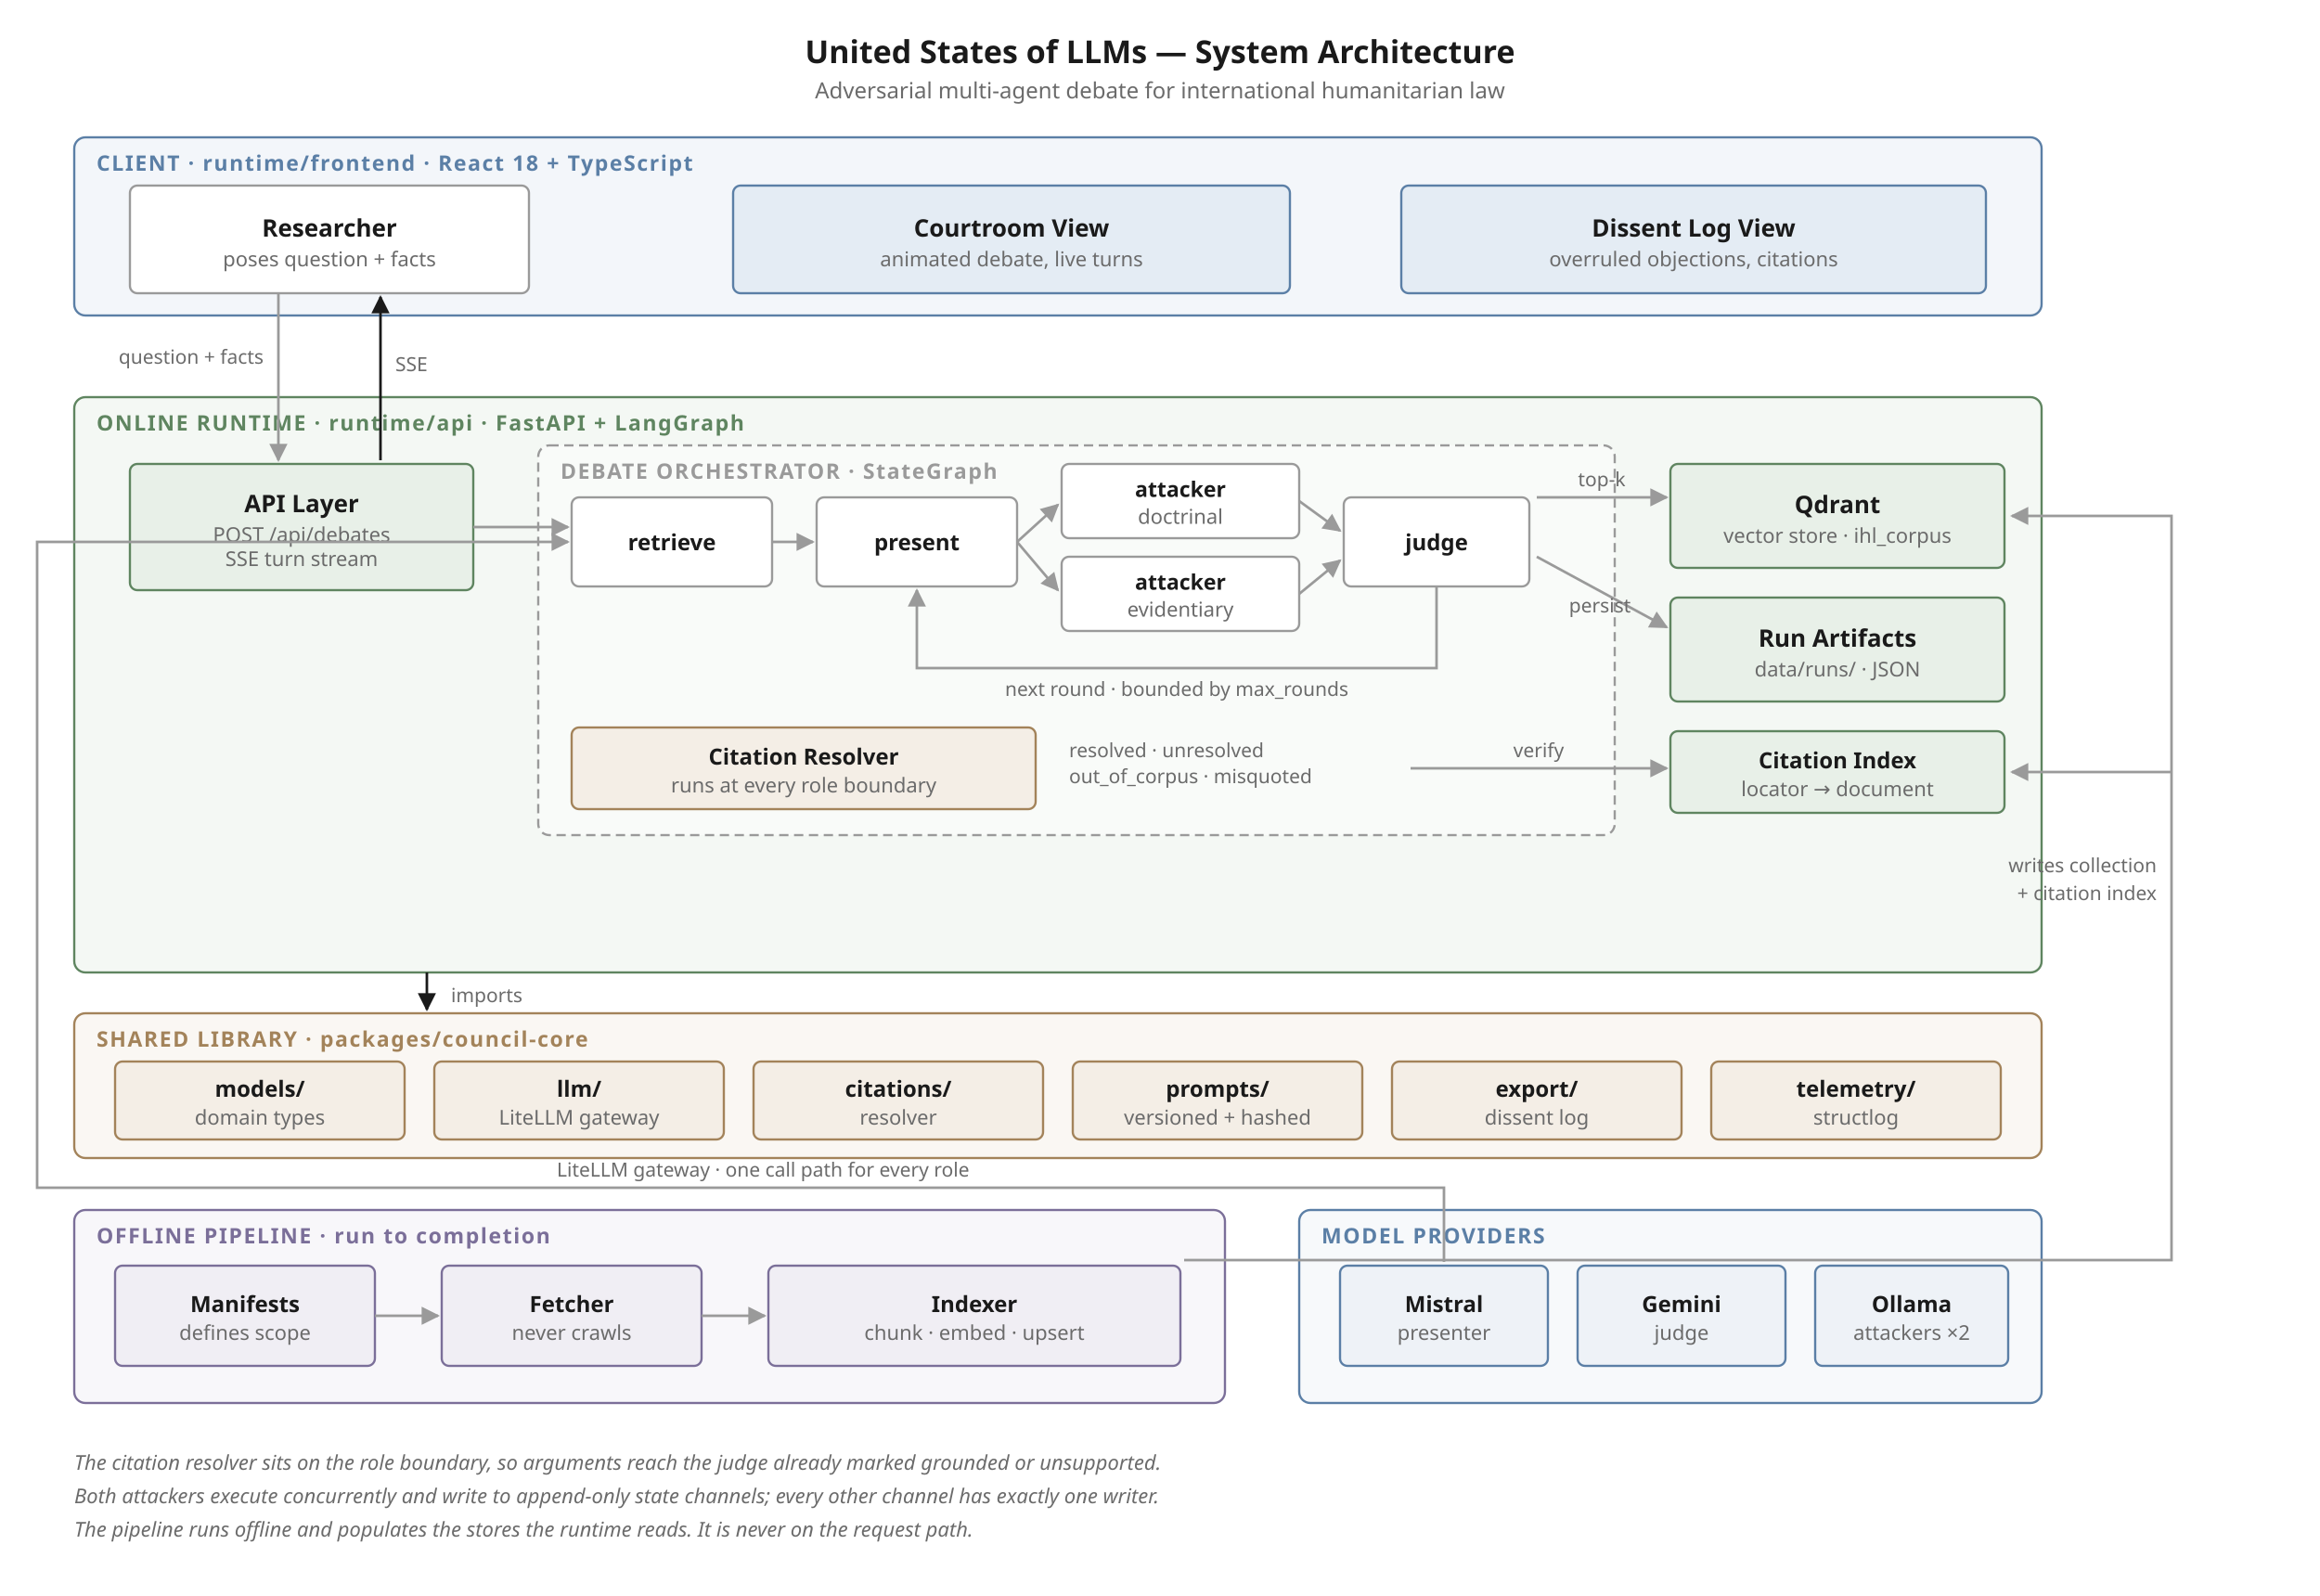
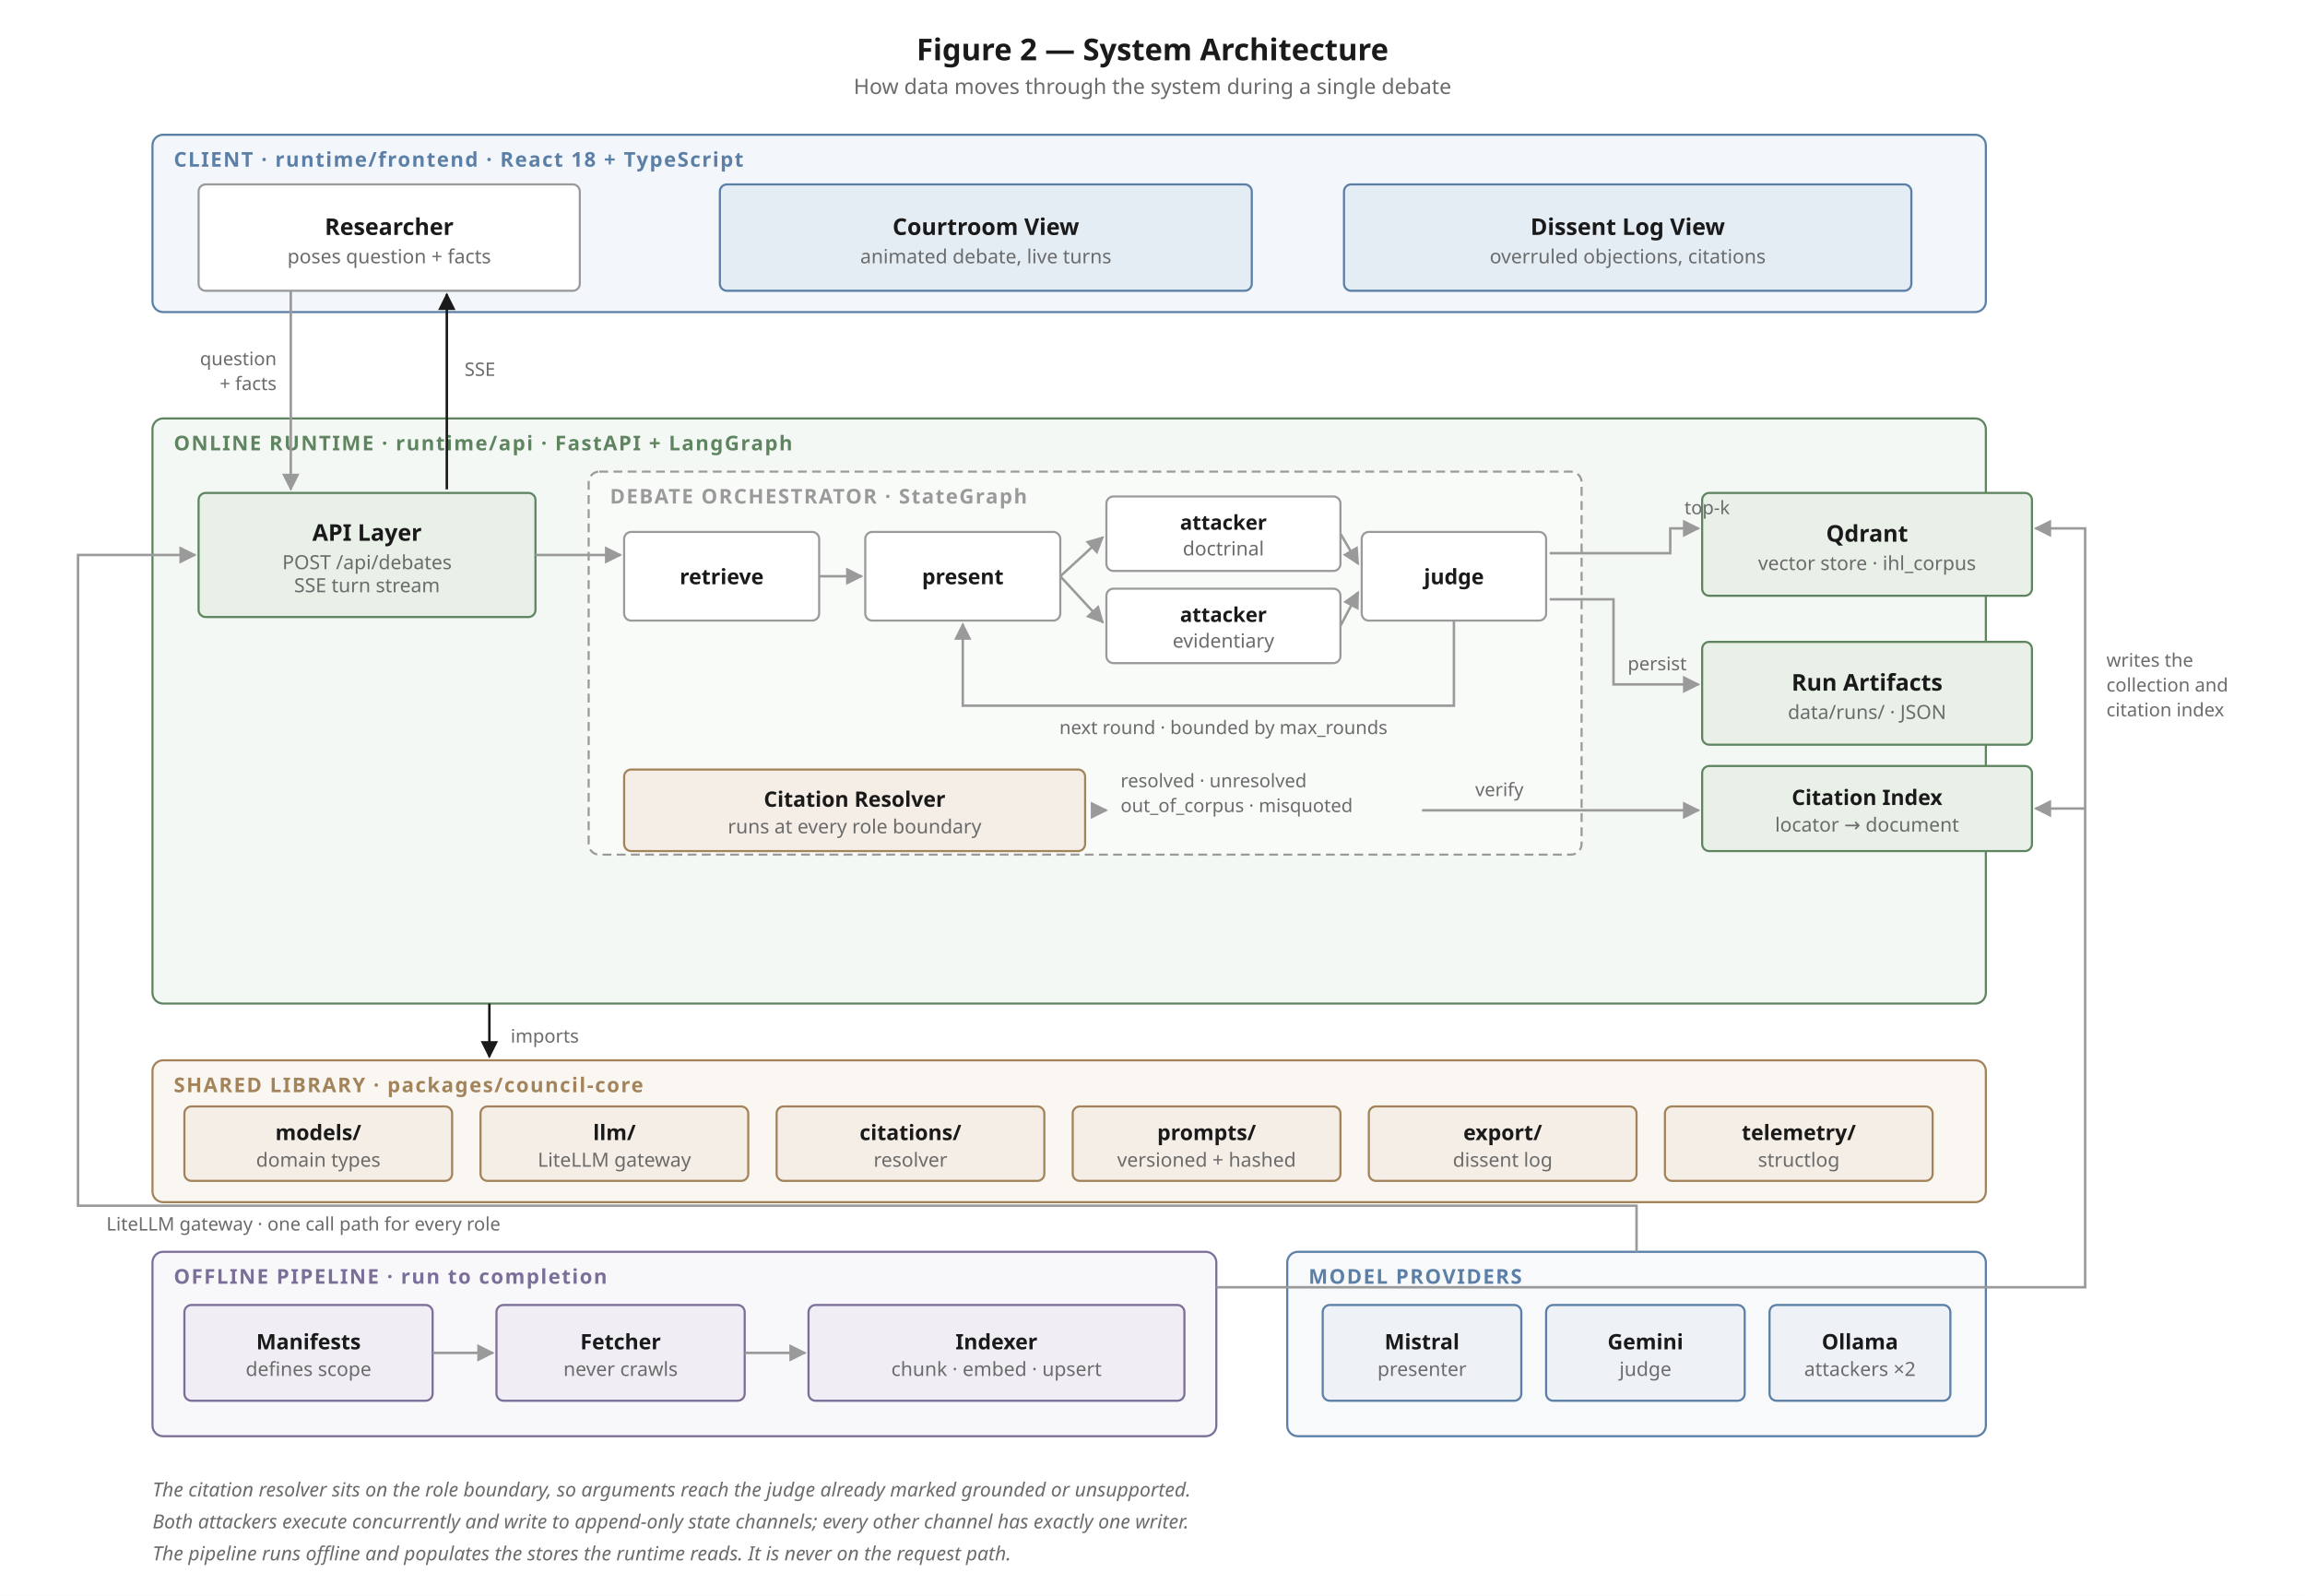
- <svg xmlns="http://www.w3.org/2000/svg" width="1250" height="860" viewBox="0 0 1250 860" font-family="Calibri, Carlito, 'Segoe UI', sans-serif">
+ <svg xmlns="http://www.w3.org/2000/svg" width="1300" height="900" viewBox="0 0 1300 900" font-family="Calibri, Carlito, 'Segoe UI', sans-serif">
  <defs>
    <marker id="a" viewBox="0 0 10 10" refX="9" refY="5" markerWidth="7" markerHeight="7" orient="auto-start-reverse">
      <path d="M 0 0 L 10 5 L 0 10 z" fill="#9a9a9a" />
    </marker>
    <marker id="ad" viewBox="0 0 10 10" refX="9" refY="5" markerWidth="7" markerHeight="7" orient="auto-start-reverse">
      <path d="M 0 0 L 10 5 L 0 10 z" fill="#1a1a1a" />
    </marker>
  </defs>
-   <rect width="1250" height="860" fill="#ffffff" />
-   <text x="625.0" y="34" text-anchor="middle" font-size="17" fill="#1a1a1a" font-weight="700">United States of LLMs — System Architecture</text>
-   <text x="625.0" y="53" text-anchor="middle" font-size="12" fill="#6b6b6b">Adversarial multi-agent debate for international humanitarian law</text>
-   <rect x="40" y="74" width="1060" height="96" rx="6" fill="#e4ecf4" fill-opacity="0.45" stroke="#5b7fa6" stroke-width="1.2" />
-   <text x="52" y="92" font-size="11.5" font-weight="700" fill="#5b7fa6" letter-spacing="0.8">CLIENT  ·  runtime/frontend  ·  React 18 + TypeScript</text>
-   <rect x="70" y="100" width="215" height="58" rx="4" fill="#ffffff" stroke="#9a9a9a" stroke-width="1.2" />
-   <text x="177.5" y="127.5" text-anchor="middle" font-size="13" fill="#1a1a1a" font-weight="600">Researcher</text>
-   <text x="177.5" y="143.5" text-anchor="middle" font-size="11" fill="#6b6b6b">poses question + facts</text>
-   <rect x="395" y="100" width="300" height="58" rx="4" fill="#e4ecf4" stroke="#5b7fa6" stroke-width="1.2" />
-   <text x="545.0" y="127.5" text-anchor="middle" font-size="13" fill="#1a1a1a" font-weight="600">Courtroom View</text>
-   <text x="545.0" y="143.5" text-anchor="middle" font-size="11" fill="#6b6b6b">animated debate, live turns</text>
-   <rect x="755" y="100" width="315" height="58" rx="4" fill="#e4ecf4" stroke="#5b7fa6" stroke-width="1.2" />
-   <text x="912.5" y="127.5" text-anchor="middle" font-size="13" fill="#1a1a1a" font-weight="600">Dissent Log View</text>
-   <text x="912.5" y="143.5" text-anchor="middle" font-size="11" fill="#6b6b6b">overruled objections, citations</text>
-   <rect x="40" y="214" width="1060" height="310" rx="6" fill="#e8f0e8" fill-opacity="0.45" stroke="#5f8560" stroke-width="1.2" />
-   <text x="52" y="232" font-size="11.5" font-weight="700" fill="#5f8560" letter-spacing="0.8">ONLINE RUNTIME  ·  runtime/api  ·  FastAPI + LangGraph</text>
-   <rect x="70" y="250" width="185" height="68" rx="4" fill="#e8f0e8" stroke="#5f8560" stroke-width="1.2" />
-   <text x="162.5" y="276.0" text-anchor="middle" font-size="13" fill="#1a1a1a" font-weight="600">API Layer</text>
-   <text x="162.5" y="292.0" text-anchor="middle" font-size="11" fill="#6b6b6b">POST /api/debates</text>
-   <text x="162.5" y="305.0" text-anchor="middle" font-size="11" fill="#6b6b6b">SSE turn stream</text>
-   <polyline points="150,158 150,248" fill="none" stroke="#9a9a9a" stroke-width="1.4" marker-end="url(#a)" />
-   <text x="142" y="196" text-anchor="end" font-size="10.5" fill="#6b6b6b">question + facts</text>
-   <polyline points="205,248 205,160" fill="none" stroke="#1a1a1a" stroke-width="1.4" marker-end="url(#ad)" />
-   <text x="213" y="200" text-anchor="start" font-size="10.5" fill="#6b6b6b">SSE</text>
-   <rect x="290" y="240" width="580" height="210" rx="6" fill="#ffffff" fill-opacity="0.45" stroke="#9a9a9a" stroke-width="1.2" stroke-dasharray="5 3" />
-   <text x="302" y="258" font-size="11.5" font-weight="700" fill="#9a9a9a" letter-spacing="0.8">DEBATE ORCHESTRATOR  ·  StateGraph</text>
-   <rect x="308" y="268" width="108" height="48" rx="4" fill="#ffffff" stroke="#9a9a9a" stroke-width="1.2" />
-   <text x="362.0" y="296.5" text-anchor="middle" font-size="12" fill="#1a1a1a" font-weight="600">retrieve</text>
-   <rect x="440" y="268" width="108" height="48" rx="4" fill="#ffffff" stroke="#9a9a9a" stroke-width="1.2" />
-   <text x="494.0" y="296.5" text-anchor="middle" font-size="12" fill="#1a1a1a" font-weight="600">present</text>
-   <rect x="572" y="250" width="128" height="40" rx="4" fill="#ffffff" stroke="#9a9a9a" stroke-width="1.2" />
-   <text x="636.0" y="267.75" text-anchor="middle" font-size="11.5" fill="#1a1a1a" font-weight="600">attacker</text>
-   <text x="636.0" y="282.25" text-anchor="middle" font-size="11" fill="#6b6b6b">doctrinal</text>
-   <rect x="572" y="300" width="128" height="40" rx="4" fill="#ffffff" stroke="#9a9a9a" stroke-width="1.2" />
-   <text x="636.0" y="317.75" text-anchor="middle" font-size="11.5" fill="#1a1a1a" font-weight="600">attacker</text>
-   <text x="636.0" y="332.25" text-anchor="middle" font-size="11" fill="#6b6b6b">evidentiary</text>
-   <rect x="724" y="268" width="100" height="48" rx="4" fill="#ffffff" stroke="#9a9a9a" stroke-width="1.2" />
-   <text x="774.0" y="296.5" text-anchor="middle" font-size="12" fill="#1a1a1a" font-weight="600">judge</text>
-   <line x1="416" y1="292" x2="438" y2="292" stroke="#9a9a9a" stroke-width="1.4" marker-end="url(#a)" />
-   <line x1="548" y1="292" x2="570" y2="272" stroke="#9a9a9a" stroke-width="1.4" marker-end="url(#a)" />
-   <line x1="548" y1="292" x2="570" y2="318" stroke="#9a9a9a" stroke-width="1.4" marker-end="url(#a)" />
-   <line x1="700" y1="270" x2="722" y2="286" stroke="#9a9a9a" stroke-width="1.4" marker-end="url(#a)" />
-   <line x1="700" y1="320" x2="722" y2="302" stroke="#9a9a9a" stroke-width="1.4" marker-end="url(#a)" />
-   <polyline points="774,316 774,360 494,360 494,318" fill="none" stroke="#9a9a9a" stroke-width="1.4" marker-end="url(#a)" />
-   <text x="634" y="375" text-anchor="middle" font-size="10.5" fill="#6b6b6b">next round  ·  bounded by max_rounds</text>
-   <line x1="255" y1="284" x2="306" y2="284" stroke="#9a9a9a" stroke-width="1.4" marker-end="url(#a)" />
-   <rect x="308" y="392" width="250" height="44" rx="4" fill="#f4eee6" stroke="#a3835a" stroke-width="1.2" />
-   <text x="433.0" y="412.0" text-anchor="middle" font-size="12" fill="#1a1a1a" font-weight="600">Citation Resolver</text>
-   <text x="433.0" y="427.0" text-anchor="middle" font-size="11" fill="#6b6b6b">runs at every role boundary</text>
-   <text x="576" y="408" text-anchor="start" font-size="10.5" fill="#6b6b6b">resolved · unresolved</text>
-   <text x="576" y="422" text-anchor="start" font-size="10.5" fill="#6b6b6b">out_of_corpus · misquoted</text>
-   <rect x="900" y="250" width="180" height="56" rx="4" fill="#e8f0e8" stroke="#5f8560" stroke-width="1.2" />
-   <text x="990.0" y="276.5" text-anchor="middle" font-size="13" fill="#1a1a1a" font-weight="600">Qdrant</text>
-   <text x="990.0" y="292.5" text-anchor="middle" font-size="11" fill="#6b6b6b">vector store · ihl_corpus</text>
-   <rect x="900" y="322" width="180" height="56" rx="4" fill="#e8f0e8" stroke="#5f8560" stroke-width="1.2" />
-   <text x="990.0" y="348.5" text-anchor="middle" font-size="13" fill="#1a1a1a" font-weight="600">Run Artifacts</text>
-   <text x="990.0" y="364.5" text-anchor="middle" font-size="11" fill="#6b6b6b">data/runs/ · JSON</text>
-   <rect x="900" y="394" width="180" height="44" rx="4" fill="#e8f0e8" stroke="#5f8560" stroke-width="1.2" />
-   <text x="990.0" y="414.0" text-anchor="middle" font-size="12" fill="#1a1a1a" font-weight="600">Citation Index</text>
-   <text x="990.0" y="429.0" text-anchor="middle" font-size="11" fill="#6b6b6b">locator → document</text>
-   <line x1="828" y1="268" x2="898" y2="268" stroke="#9a9a9a" stroke-width="1.4" marker-end="url(#a)" />
-   <text x="863.0" y="262.0" text-anchor="middle" font-size="10.5" fill="#6b6b6b">top-k</text>
-   <line x1="828" y1="300" x2="898" y2="338" stroke="#9a9a9a" stroke-width="1.4" marker-end="url(#a)" />
-   <text x="862" y="330" text-anchor="middle" font-size="10.5" fill="#6b6b6b">persist</text>
-   <line x1="760" y1="414" x2="898" y2="414" stroke="#9a9a9a" stroke-width="1.4" marker-end="url(#a)" />
-   <text x="829.0" y="408.0" text-anchor="middle" font-size="10.5" fill="#6b6b6b">verify</text>
-   <rect x="40" y="546" width="1060" height="78" rx="6" fill="#f4eee6" fill-opacity="0.45" stroke="#a3835a" stroke-width="1.2" />
-   <text x="52" y="564" font-size="11.5" font-weight="700" fill="#a3835a" letter-spacing="0.8">SHARED LIBRARY  ·  packages/council-core</text>
-   <rect x="62" y="572" width="156" height="42" rx="4" fill="#f4eee6" stroke="#a3835a" stroke-width="1.2" />
-   <text x="140.0" y="591.0" text-anchor="middle" font-size="12" fill="#1a1a1a" font-weight="600">models/</text>
-   <text x="140.0" y="606.0" text-anchor="middle" font-size="11" fill="#6b6b6b">domain types</text>
-   <rect x="234" y="572" width="156" height="42" rx="4" fill="#f4eee6" stroke="#a3835a" stroke-width="1.2" />
-   <text x="312.0" y="591.0" text-anchor="middle" font-size="12" fill="#1a1a1a" font-weight="600">llm/</text>
-   <text x="312.0" y="606.0" text-anchor="middle" font-size="11" fill="#6b6b6b">LiteLLM gateway</text>
-   <rect x="406" y="572" width="156" height="42" rx="4" fill="#f4eee6" stroke="#a3835a" stroke-width="1.2" />
-   <text x="484.0" y="591.0" text-anchor="middle" font-size="12" fill="#1a1a1a" font-weight="600">citations/</text>
-   <text x="484.0" y="606.0" text-anchor="middle" font-size="11" fill="#6b6b6b">resolver</text>
-   <rect x="578" y="572" width="156" height="42" rx="4" fill="#f4eee6" stroke="#a3835a" stroke-width="1.2" />
-   <text x="656.0" y="591.0" text-anchor="middle" font-size="12" fill="#1a1a1a" font-weight="600">prompts/</text>
-   <text x="656.0" y="606.0" text-anchor="middle" font-size="11" fill="#6b6b6b">versioned + hashed</text>
-   <rect x="750" y="572" width="156" height="42" rx="4" fill="#f4eee6" stroke="#a3835a" stroke-width="1.2" />
-   <text x="828.0" y="591.0" text-anchor="middle" font-size="12" fill="#1a1a1a" font-weight="600">export/</text>
-   <text x="828.0" y="606.0" text-anchor="middle" font-size="11" fill="#6b6b6b">dissent log</text>
-   <rect x="922" y="572" width="156" height="42" rx="4" fill="#f4eee6" stroke="#a3835a" stroke-width="1.2" />
-   <text x="1000.0" y="591.0" text-anchor="middle" font-size="12" fill="#1a1a1a" font-weight="600">telemetry/</text>
-   <text x="1000.0" y="606.0" text-anchor="middle" font-size="11" fill="#6b6b6b">structlog</text>
-   <polyline points="230,524 230,544" fill="none" stroke="#1a1a1a" stroke-width="1.4" marker-end="url(#ad)" />
-   <text x="243" y="540" text-anchor="start" font-size="10.5" fill="#6b6b6b">imports</text>
-   <rect x="40" y="652" width="620" height="104" rx="6" fill="#f0eef4" fill-opacity="0.45" stroke="#7b6f99" stroke-width="1.2" />
-   <text x="52" y="670" font-size="11.5" font-weight="700" fill="#7b6f99" letter-spacing="0.8">OFFLINE PIPELINE  ·  run to completion</text>
-   <rect x="62" y="682" width="140" height="54" rx="4" fill="#f0eef4" stroke="#7b6f99" stroke-width="1.2" />
-   <text x="132.0" y="707.0" text-anchor="middle" font-size="12" fill="#1a1a1a" font-weight="600">Manifests</text>
-   <text x="132.0" y="722.0" text-anchor="middle" font-size="11" fill="#6b6b6b">defines scope</text>
-   <rect x="238" y="682" width="140" height="54" rx="4" fill="#f0eef4" stroke="#7b6f99" stroke-width="1.2" />
-   <text x="308.0" y="707.0" text-anchor="middle" font-size="12" fill="#1a1a1a" font-weight="600">Fetcher</text>
-   <text x="308.0" y="722.0" text-anchor="middle" font-size="11" fill="#6b6b6b">never crawls</text>
-   <rect x="414" y="682" width="222" height="54" rx="4" fill="#f0eef4" stroke="#7b6f99" stroke-width="1.2" />
-   <text x="525.0" y="707.0" text-anchor="middle" font-size="12" fill="#1a1a1a" font-weight="600">Indexer</text>
-   <text x="525.0" y="722.0" text-anchor="middle" font-size="11" fill="#6b6b6b">chunk · embed · upsert</text>
-   <line x1="202" y1="709" x2="236" y2="709" stroke="#9a9a9a" stroke-width="1.4" marker-end="url(#a)" />
-   <line x1="378" y1="709" x2="412" y2="709" stroke="#9a9a9a" stroke-width="1.4" marker-end="url(#a)" />
-   <rect x="700" y="652" width="400" height="104" rx="6" fill="#eef2f7" fill-opacity="0.45" stroke="#5b7fa6" stroke-width="1.2" />
-   <text x="712" y="670" font-size="11.5" font-weight="700" fill="#5b7fa6" letter-spacing="0.8">MODEL PROVIDERS</text>
-   <rect x="722" y="682" width="112" height="54" rx="4" fill="#eef2f7" stroke="#5b7fa6" stroke-width="1.2" />
-   <text x="778.0" y="707.0" text-anchor="middle" font-size="12" fill="#1a1a1a" font-weight="600">Mistral</text>
-   <text x="778.0" y="722.0" text-anchor="middle" font-size="11" fill="#6b6b6b">presenter</text>
-   <rect x="850" y="682" width="112" height="54" rx="4" fill="#eef2f7" stroke="#5b7fa6" stroke-width="1.2" />
-   <text x="906.0" y="707.0" text-anchor="middle" font-size="12" fill="#1a1a1a" font-weight="600">Gemini</text>
-   <text x="906.0" y="722.0" text-anchor="middle" font-size="11" fill="#6b6b6b">judge</text>
-   <rect x="978" y="682" width="104" height="54" rx="4" fill="#eef2f7" stroke="#5b7fa6" stroke-width="1.2" />
-   <text x="1030.0" y="707.0" text-anchor="middle" font-size="12" fill="#1a1a1a" font-weight="600">Ollama</text>
-   <text x="1030.0" y="722.0" text-anchor="middle" font-size="11" fill="#6b6b6b">attackers ×2</text>
-   <polyline points="638,679 1170,679 1170,278 1084,278" fill="none" stroke="#9a9a9a" stroke-width="1.4" marker-end="url(#a)" />
-   <text x="1162" y="470" text-anchor="end" font-size="10.5" fill="#6b6b6b">writes collection</text>
-   <text x="1162" y="485" text-anchor="end" font-size="10.5" fill="#6b6b6b">+ citation index</text>
-   <polyline points="1170,416 1084,416" fill="none" stroke="#9a9a9a" stroke-width="1.4" marker-end="url(#a)" />
-   <polyline points="778,680 778,640 20,640 20,292 306,292" fill="none" stroke="#9a9a9a" stroke-width="1.4" marker-end="url(#a)" />
-   <text x="300" y="634" text-anchor="start" font-size="10.5" fill="#6b6b6b">LiteLLM gateway  ·  one call path for every role</text>
-   <text x="40" y="792" text-anchor="start" font-size="11" fill="#6b6b6b" font-style="italic">The citation resolver sits on the role boundary, so arguments reach the judge already marked grounded or unsupported.</text>
-   <text x="40" y="810" text-anchor="start" font-size="11" fill="#6b6b6b" font-style="italic">Both attackers execute concurrently and write to append-only state channels; every other channel has exactly one writer.</text>
-   <text x="40" y="828" text-anchor="start" font-size="11" fill="#6b6b6b" font-style="italic">The pipeline runs offline and populates the stores the runtime reads. It is never on the request path.</text>
+   <rect width="1300" height="900" fill="#ffffff" />
+   <text x="650.0" y="34" text-anchor="middle" font-size="17" fill="#1a1a1a" font-weight="700">Figure 2 — System Architecture</text>
+   <text x="650.0" y="53" text-anchor="middle" font-size="12" fill="#6b6b6b">How data moves through the system during a single debate</text>
+   <rect x="86" y="76" width="1034" height="100" rx="6" fill="#e4ecf4" fill-opacity="0.45" stroke="#5b7fa6" stroke-width="1.2" />
+   <text x="98" y="94" font-size="11.5" font-weight="700" fill="#5b7fa6" letter-spacing="0.8">CLIENT  ·  runtime/frontend  ·  React 18 + TypeScript</text>
+   <rect x="112" y="104" width="215" height="60" rx="4" fill="#ffffff" stroke="#9a9a9a" stroke-width="1.2" />
+   <text x="219.5" y="132.5" text-anchor="middle" font-size="13" fill="#1a1a1a" font-weight="600">Researcher</text>
+   <text x="219.5" y="148.5" text-anchor="middle" font-size="11" fill="#6b6b6b">poses question + facts</text>
+   <rect x="406" y="104" width="300" height="60" rx="4" fill="#e4ecf4" stroke="#5b7fa6" stroke-width="1.2" />
+   <text x="556.0" y="132.5" text-anchor="middle" font-size="13" fill="#1a1a1a" font-weight="600">Courtroom View</text>
+   <text x="556.0" y="148.5" text-anchor="middle" font-size="11" fill="#6b6b6b">animated debate, live turns</text>
+   <rect x="758" y="104" width="320" height="60" rx="4" fill="#e4ecf4" stroke="#5b7fa6" stroke-width="1.2" />
+   <text x="918.0" y="132.5" text-anchor="middle" font-size="13" fill="#1a1a1a" font-weight="600">Dissent Log View</text>
+   <text x="918.0" y="148.5" text-anchor="middle" font-size="11" fill="#6b6b6b">overruled objections, citations</text>
+   <rect x="86" y="236" width="1034" height="330" rx="6" fill="#e8f0e8" fill-opacity="0.45" stroke="#5f8560" stroke-width="1.2" />
+   <text x="98" y="254" font-size="11.5" font-weight="700" fill="#5f8560" letter-spacing="0.8">ONLINE RUNTIME  ·  runtime/api  ·  FastAPI + LangGraph</text>
+   <rect x="112" y="278" width="190" height="70" rx="4" fill="#e8f0e8" stroke="#5f8560" stroke-width="1.2" />
+   <text x="207.0" y="305.0" text-anchor="middle" font-size="13" fill="#1a1a1a" font-weight="600">API Layer</text>
+   <text x="207.0" y="321.0" text-anchor="middle" font-size="11" fill="#6b6b6b">POST /api/debates</text>
+   <text x="207.0" y="334.0" text-anchor="middle" font-size="11" fill="#6b6b6b">SSE turn stream</text>
+   <polyline points="164,164 164,276" fill="none" stroke="#9a9a9a" stroke-width="1.4" marker-end="url(#a)" />
+   <text x="156" y="206" text-anchor="end" font-size="10.5" fill="#6b6b6b">question</text>
+   <text x="156" y="220" text-anchor="end" font-size="10.5" fill="#6b6b6b">+ facts</text>
+   <polyline points="252,276 252,166" fill="none" stroke="#1a1a1a" stroke-width="1.4" marker-end="url(#ad)" />
+   <text x="262" y="212" text-anchor="start" font-size="10.5" fill="#6b6b6b">SSE</text>
+   <rect x="332" y="266" width="560" height="216" rx="6" fill="#ffffff" fill-opacity="0.45" stroke="#9a9a9a" stroke-width="1.2" stroke-dasharray="5 3" />
+   <text x="344" y="284" font-size="11.5" font-weight="700" fill="#9a9a9a" letter-spacing="0.8">DEBATE ORCHESTRATOR  ·  StateGraph</text>
+   <rect x="352" y="300" width="110" height="50" rx="4" fill="#ffffff" stroke="#9a9a9a" stroke-width="1.2" />
+   <text x="407.0" y="329.5" text-anchor="middle" font-size="12" fill="#1a1a1a" font-weight="600">retrieve</text>
+   <rect x="488" y="300" width="110" height="50" rx="4" fill="#ffffff" stroke="#9a9a9a" stroke-width="1.2" />
+   <text x="543.0" y="329.5" text-anchor="middle" font-size="12" fill="#1a1a1a" font-weight="600">present</text>
+   <rect x="624" y="280" width="132" height="42" rx="4" fill="#ffffff" stroke="#9a9a9a" stroke-width="1.2" />
+   <text x="690.0" y="298.75" text-anchor="middle" font-size="11.5" fill="#1a1a1a" font-weight="600">attacker</text>
+   <text x="690.0" y="313.25" text-anchor="middle" font-size="11" fill="#6b6b6b">doctrinal</text>
+   <rect x="624" y="332" width="132" height="42" rx="4" fill="#ffffff" stroke="#9a9a9a" stroke-width="1.2" />
+   <text x="690.0" y="350.75" text-anchor="middle" font-size="11.5" fill="#1a1a1a" font-weight="600">attacker</text>
+   <text x="690.0" y="365.25" text-anchor="middle" font-size="11" fill="#6b6b6b">evidentiary</text>
+   <rect x="768" y="300" width="104" height="50" rx="4" fill="#ffffff" stroke="#9a9a9a" stroke-width="1.2" />
+   <text x="820.0" y="329.5" text-anchor="middle" font-size="12" fill="#1a1a1a" font-weight="600">judge</text>
+   <line x1="462" y1="325" x2="486" y2="325" stroke="#9a9a9a" stroke-width="1.4" marker-end="url(#a)" />
+   <line x1="598" y1="325" x2="622" y2="303" stroke="#9a9a9a" stroke-width="1.4" marker-end="url(#a)" />
+   <line x1="598" y1="325" x2="622" y2="351" stroke="#9a9a9a" stroke-width="1.4" marker-end="url(#a)" />
+   <line x1="756" y1="301" x2="766" y2="318" stroke="#9a9a9a" stroke-width="1.4" marker-end="url(#a)" />
+   <line x1="756" y1="353" x2="766" y2="334" stroke="#9a9a9a" stroke-width="1.4" marker-end="url(#a)" />
+   <polyline points="820,350 820,398 543,398 543,352" fill="none" stroke="#9a9a9a" stroke-width="1.4" marker-end="url(#a)" />
+   <text x="690" y="414" text-anchor="middle" font-size="10.5" fill="#6b6b6b">next round  ·  bounded by max_rounds</text>
+   <line x1="302" y1="313" x2="350" y2="313" stroke="#9a9a9a" stroke-width="1.4" marker-end="url(#a)" />
+   <rect x="352" y="434" width="260" height="46" rx="4" fill="#f4eee6" stroke="#a3835a" stroke-width="1.2" />
+   <text x="482.0" y="455.0" text-anchor="middle" font-size="12" fill="#1a1a1a" font-weight="600">Citation Resolver</text>
+   <text x="482.0" y="470.0" text-anchor="middle" font-size="11" fill="#6b6b6b">runs at every role boundary</text>
+   <line x1="616" y1="457" x2="624" y2="457" stroke="#9a9a9a" stroke-width="1.4" marker-end="url(#a)" />
+   <text x="632" y="444" text-anchor="start" font-size="10.5" fill="#6b6b6b">resolved · unresolved</text>
+   <text x="632" y="458" text-anchor="start" font-size="10.5" fill="#6b6b6b">out_of_corpus · misquoted</text>
+   <rect x="960" y="278" width="186" height="58" rx="4" fill="#e8f0e8" stroke="#5f8560" stroke-width="1.2" />
+   <text x="1053.0" y="305.5" text-anchor="middle" font-size="13" fill="#1a1a1a" font-weight="600">Qdrant</text>
+   <text x="1053.0" y="321.5" text-anchor="middle" font-size="11" fill="#6b6b6b">vector store · ihl_corpus</text>
+   <rect x="960" y="362" width="186" height="58" rx="4" fill="#e8f0e8" stroke="#5f8560" stroke-width="1.2" />
+   <text x="1053.0" y="389.5" text-anchor="middle" font-size="13" fill="#1a1a1a" font-weight="600">Run Artifacts</text>
+   <text x="1053.0" y="405.5" text-anchor="middle" font-size="11" fill="#6b6b6b">data/runs/ · JSON</text>
+   <rect x="960" y="432" width="186" height="48" rx="4" fill="#e8f0e8" stroke="#5f8560" stroke-width="1.2" />
+   <text x="1053.0" y="454.0" text-anchor="middle" font-size="12" fill="#1a1a1a" font-weight="600">Citation Index</text>
+   <text x="1053.0" y="469.0" text-anchor="middle" font-size="11" fill="#6b6b6b">locator → document</text>
+   <polyline points="874,312 942,312 942,298 958,298" fill="none" stroke="#9a9a9a" stroke-width="1.4" marker-end="url(#a)" />
+   <text x="950" y="290" text-anchor="start" font-size="10.5" fill="#6b6b6b">top-k</text>
+   <polyline points="874,338 910,338 910,386 958,386" fill="none" stroke="#9a9a9a" stroke-width="1.4" marker-end="url(#a)" />
+   <text x="918" y="378" text-anchor="start" font-size="10.5" fill="#6b6b6b">persist</text>
+   <polyline points="802,457 958,457" fill="none" stroke="#9a9a9a" stroke-width="1.4" marker-end="url(#a)" />
+   <text x="832" y="449" text-anchor="start" font-size="10.5" fill="#6b6b6b">verify</text>
+   <rect x="86" y="598" width="1034" height="80" rx="6" fill="#f4eee6" fill-opacity="0.45" stroke="#a3835a" stroke-width="1.2" />
+   <text x="98" y="616" font-size="11.5" font-weight="700" fill="#a3835a" letter-spacing="0.8">SHARED LIBRARY  ·  packages/council-core</text>
+   <rect x="104" y="624" width="151" height="42" rx="4" fill="#f4eee6" stroke="#a3835a" stroke-width="1.2" />
+   <text x="179.5" y="643.0" text-anchor="middle" font-size="12" fill="#1a1a1a" font-weight="600">models/</text>
+   <text x="179.5" y="658.0" text-anchor="middle" font-size="11" fill="#6b6b6b">domain types</text>
+   <rect x="271" y="624" width="151" height="42" rx="4" fill="#f4eee6" stroke="#a3835a" stroke-width="1.2" />
+   <text x="346.5" y="643.0" text-anchor="middle" font-size="12" fill="#1a1a1a" font-weight="600">llm/</text>
+   <text x="346.5" y="658.0" text-anchor="middle" font-size="11" fill="#6b6b6b">LiteLLM gateway</text>
+   <rect x="438" y="624" width="151" height="42" rx="4" fill="#f4eee6" stroke="#a3835a" stroke-width="1.2" />
+   <text x="513.5" y="643.0" text-anchor="middle" font-size="12" fill="#1a1a1a" font-weight="600">citations/</text>
+   <text x="513.5" y="658.0" text-anchor="middle" font-size="11" fill="#6b6b6b">resolver</text>
+   <rect x="605" y="624" width="151" height="42" rx="4" fill="#f4eee6" stroke="#a3835a" stroke-width="1.2" />
+   <text x="680.5" y="643.0" text-anchor="middle" font-size="12" fill="#1a1a1a" font-weight="600">prompts/</text>
+   <text x="680.5" y="658.0" text-anchor="middle" font-size="11" fill="#6b6b6b">versioned + hashed</text>
+   <rect x="772" y="624" width="151" height="42" rx="4" fill="#f4eee6" stroke="#a3835a" stroke-width="1.2" />
+   <text x="847.5" y="643.0" text-anchor="middle" font-size="12" fill="#1a1a1a" font-weight="600">export/</text>
+   <text x="847.5" y="658.0" text-anchor="middle" font-size="11" fill="#6b6b6b">dissent log</text>
+   <rect x="939" y="624" width="151" height="42" rx="4" fill="#f4eee6" stroke="#a3835a" stroke-width="1.2" />
+   <text x="1014.5" y="643.0" text-anchor="middle" font-size="12" fill="#1a1a1a" font-weight="600">telemetry/</text>
+   <text x="1014.5" y="658.0" text-anchor="middle" font-size="11" fill="#6b6b6b">structlog</text>
+   <polyline points="276,566 276,596" fill="none" stroke="#1a1a1a" stroke-width="1.4" marker-end="url(#ad)" />
+   <text x="288" y="588" text-anchor="start" font-size="10.5" fill="#6b6b6b">imports</text>
+   <rect x="86" y="706" width="600" height="104" rx="6" fill="#f0eef4" fill-opacity="0.45" stroke="#7b6f99" stroke-width="1.2" />
+   <text x="98" y="724" font-size="11.5" font-weight="700" fill="#7b6f99" letter-spacing="0.8">OFFLINE PIPELINE  ·  run to completion</text>
+   <rect x="104" y="736" width="140" height="54" rx="4" fill="#f0eef4" stroke="#7b6f99" stroke-width="1.2" />
+   <text x="174.0" y="761.0" text-anchor="middle" font-size="12" fill="#1a1a1a" font-weight="600">Manifests</text>
+   <text x="174.0" y="776.0" text-anchor="middle" font-size="11" fill="#6b6b6b">defines scope</text>
+   <rect x="280" y="736" width="140" height="54" rx="4" fill="#f0eef4" stroke="#7b6f99" stroke-width="1.2" />
+   <text x="350.0" y="761.0" text-anchor="middle" font-size="12" fill="#1a1a1a" font-weight="600">Fetcher</text>
+   <text x="350.0" y="776.0" text-anchor="middle" font-size="11" fill="#6b6b6b">never crawls</text>
+   <rect x="456" y="736" width="212" height="54" rx="4" fill="#f0eef4" stroke="#7b6f99" stroke-width="1.2" />
+   <text x="562.0" y="761.0" text-anchor="middle" font-size="12" fill="#1a1a1a" font-weight="600">Indexer</text>
+   <text x="562.0" y="776.0" text-anchor="middle" font-size="11" fill="#6b6b6b">chunk · embed · upsert</text>
+   <line x1="244" y1="763" x2="278" y2="763" stroke="#9a9a9a" stroke-width="1.4" marker-end="url(#a)" />
+   <line x1="420" y1="763" x2="454" y2="763" stroke="#9a9a9a" stroke-width="1.4" marker-end="url(#a)" />
+   <rect x="726" y="706" width="394" height="104" rx="6" fill="#eef2f7" fill-opacity="0.45" stroke="#5b7fa6" stroke-width="1.2" />
+   <text x="738" y="724" font-size="11.5" font-weight="700" fill="#5b7fa6" letter-spacing="0.8">MODEL PROVIDERS</text>
+   <rect x="746" y="736" width="112" height="54" rx="4" fill="#eef2f7" stroke="#5b7fa6" stroke-width="1.2" />
+   <text x="802.0" y="761.0" text-anchor="middle" font-size="12" fill="#1a1a1a" font-weight="600">Mistral</text>
+   <text x="802.0" y="776.0" text-anchor="middle" font-size="11" fill="#6b6b6b">presenter</text>
+   <rect x="872" y="736" width="112" height="54" rx="4" fill="#eef2f7" stroke="#5b7fa6" stroke-width="1.2" />
+   <text x="928.0" y="761.0" text-anchor="middle" font-size="12" fill="#1a1a1a" font-weight="600">Gemini</text>
+   <text x="928.0" y="776.0" text-anchor="middle" font-size="11" fill="#6b6b6b">judge</text>
+   <rect x="998" y="736" width="102" height="54" rx="4" fill="#eef2f7" stroke="#5b7fa6" stroke-width="1.2" />
+   <text x="1049.0" y="761.0" text-anchor="middle" font-size="12" fill="#1a1a1a" font-weight="600">Ollama</text>
+   <text x="1049.0" y="776.0" text-anchor="middle" font-size="11" fill="#6b6b6b">attackers ×2</text>
+   <polyline points="686,726 1176,726 1176,298 1148,298" fill="none" stroke="#9a9a9a" stroke-width="1.4" marker-end="url(#a)" />
+   <polyline points="1176,456 1148,456" fill="none" stroke="#9a9a9a" stroke-width="1.4" marker-end="url(#a)" />
+   <text x="1188" y="376" text-anchor="start" font-size="10.5" fill="#6b6b6b">writes the</text>
+   <text x="1188" y="390" text-anchor="start" font-size="10.5" fill="#6b6b6b">collection and</text>
+   <text x="1188" y="404" text-anchor="start" font-size="10.5" fill="#6b6b6b">citation index</text>
+   <polyline points="923,706 923,680 44,680 44,313 110,313" fill="none" stroke="#9a9a9a" stroke-width="1.4" marker-end="url(#a)" />
+   <text x="60" y="694" text-anchor="start" font-size="10.5" fill="#6b6b6b">LiteLLM gateway  ·  one call path for every role</text>
+   <text x="86" y="844" text-anchor="start" font-size="11" fill="#6b6b6b" font-style="italic">The citation resolver sits on the role boundary, so arguments reach the judge already marked grounded or unsupported.</text>
+   <text x="86" y="862" text-anchor="start" font-size="11" fill="#6b6b6b" font-style="italic">Both attackers execute concurrently and write to append-only state channels; every other channel has exactly one writer.</text>
+   <text x="86" y="880" text-anchor="start" font-size="11" fill="#6b6b6b" font-style="italic">The pipeline runs offline and populates the stores the runtime reads. It is never on the request path.</text>
</svg>
